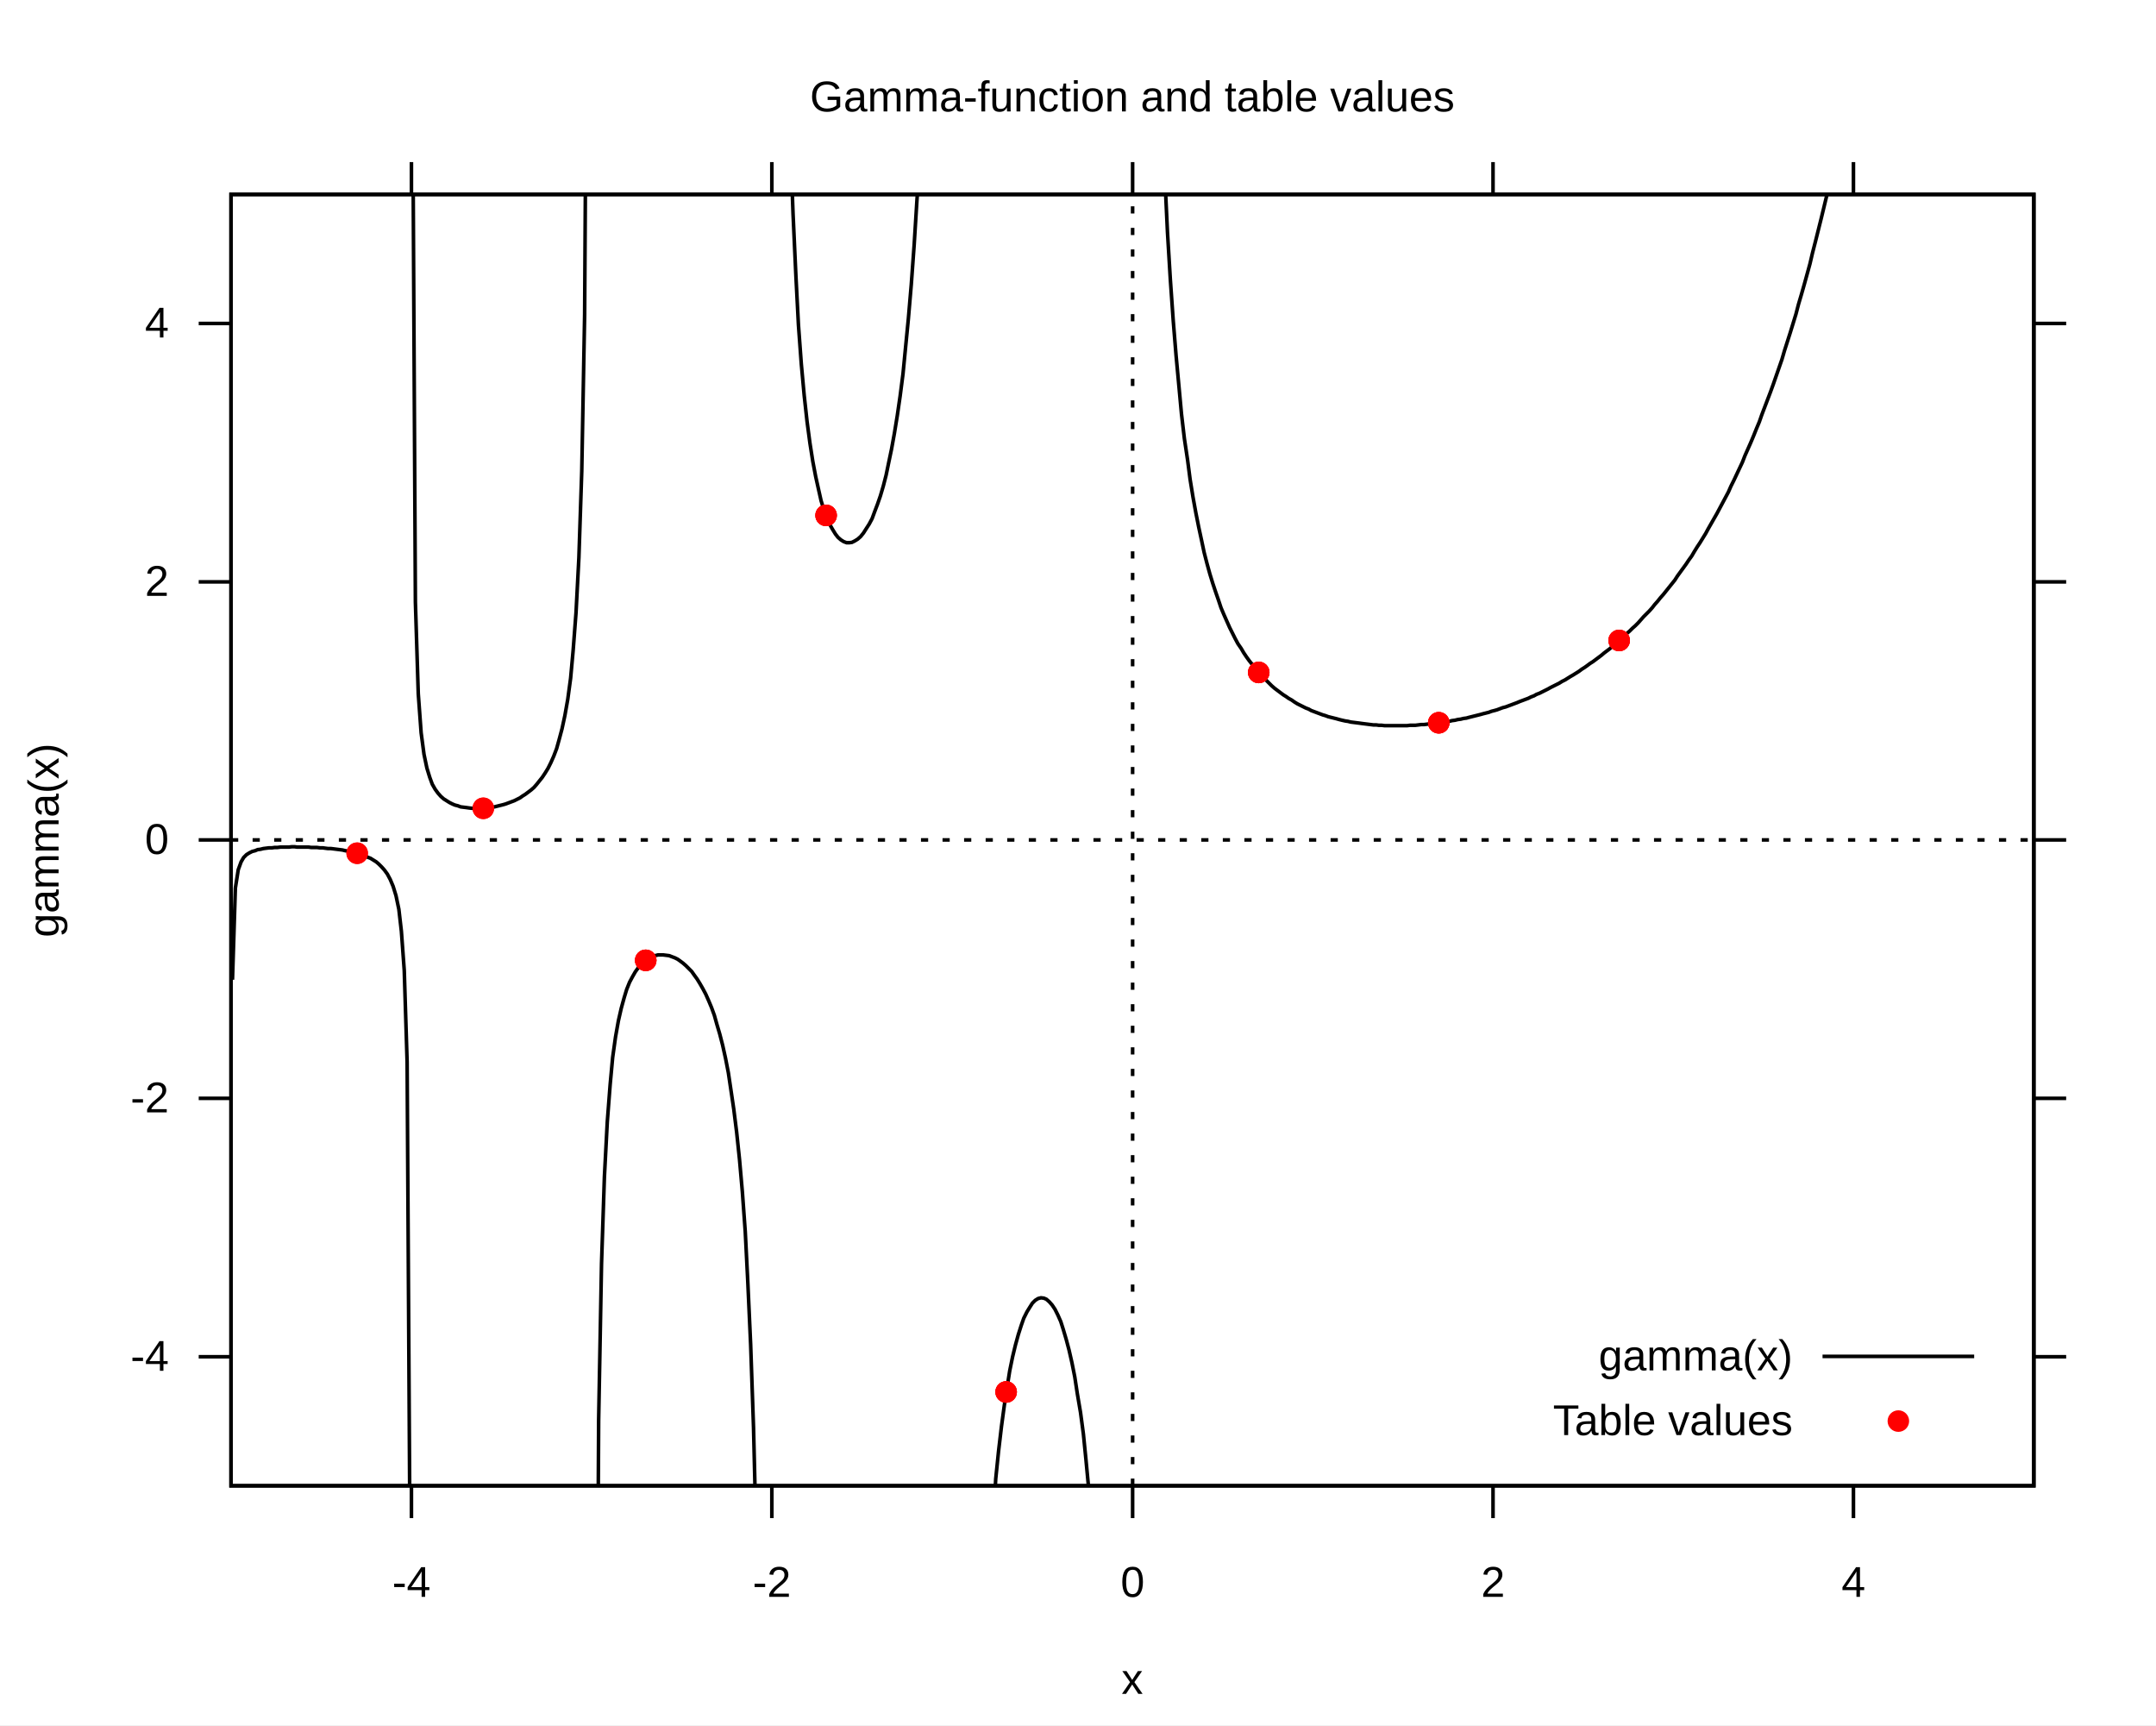
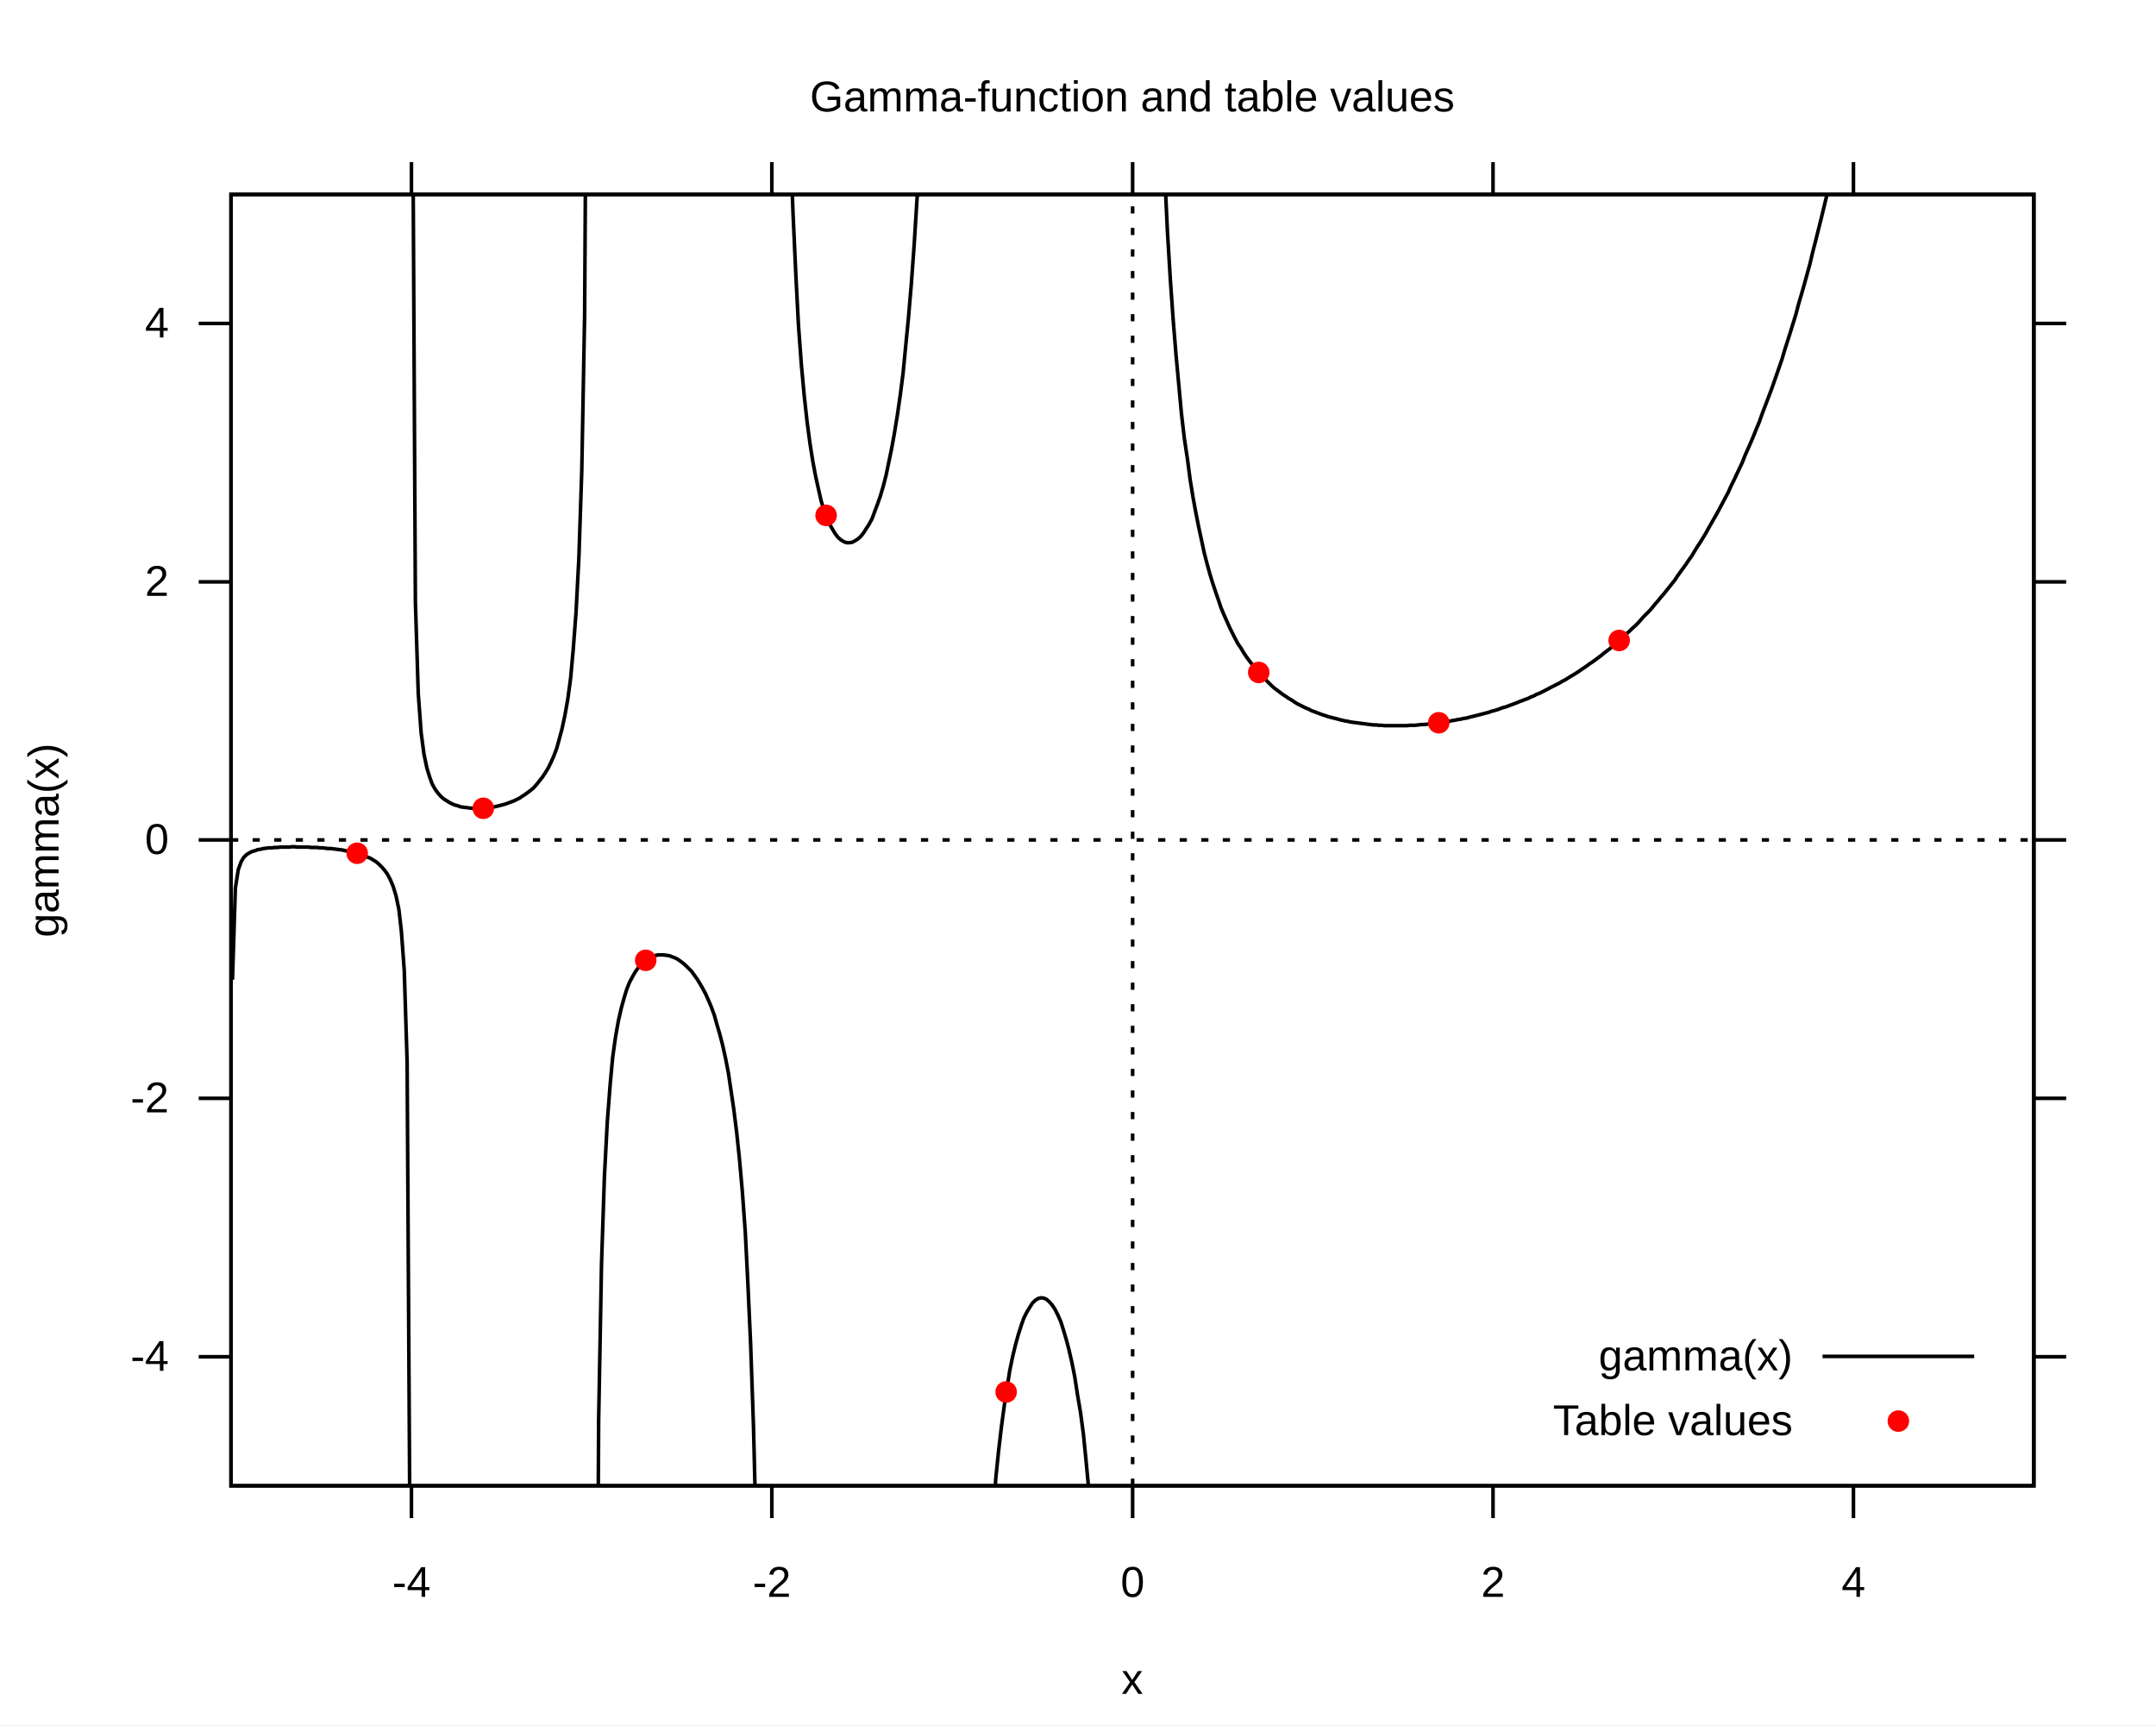
<svg xmlns="http://www.w3.org/2000/svg" xmlns:xlink="http://www.w3.org/1999/xlink" width="600" height="480" viewBox="0 0 600 480">
  <g id="gnuplot_canvas">
    <rect x="0" y="0" width="600" height="480" fill="#ffffff" />
    <defs>
      <circle id="gpDot" r="0.5" stroke-width="0.5" />
      <path id="gpPt0" stroke-width="0.222" stroke="currentColor" d="M-1,0 h2 M0,-1 v2" />
      <path id="gpPt1" stroke-width="0.222" stroke="currentColor" d="M-1,-1 L1,1 M1,-1 L-1,1" />
      <path id="gpPt2" stroke-width="0.222" stroke="currentColor" d="M-1,0 L1,0 M0,-1 L0,1 M-1,-1 L1,1 M-1,1 L1,-1" />
      <rect id="gpPt3" stroke-width="0.222" stroke="currentColor" x="-1" y="-1" width="2" height="2" />
      <rect id="gpPt4" stroke-width="0.222" stroke="currentColor" fill="currentColor" x="-1" y="-1" width="2" height="2" />
      <circle id="gpPt5" stroke-width="0.222" stroke="currentColor" cx="0" cy="0" r="1" />
      <use xlink:href="#gpPt5" id="gpPt6" fill="currentColor" stroke="none" />
      <path id="gpPt7" stroke-width="0.222" stroke="currentColor" d="M0,-1.33 L-1.33,0.67 L1.33,0.67 z" />
      <use xlink:href="#gpPt7" id="gpPt8" fill="currentColor" stroke="none" />
      <use xlink:href="#gpPt7" id="gpPt9" stroke="currentColor" transform="rotate(180)" />
      <use xlink:href="#gpPt9" id="gpPt10" fill="currentColor" stroke="none" />
      <use xlink:href="#gpPt3" id="gpPt11" stroke="currentColor" transform="rotate(45)" />
      <use xlink:href="#gpPt11" id="gpPt12" fill="currentColor" stroke="none" />
      <path id="gpPt13" stroke-width="0.222" stroke="currentColor" d="M0,1.330 L1.265,0.411 L0.782,-1.067 L-0.782,-1.076 L-1.265,0.411 z" />
      <use xlink:href="#gpPt13" id="gpPt14" fill="currentColor" stroke="none" />
      <filter id="textbox" filterUnits="objectBoundingBox" x="0" y="0" height="1" width="1">
        <feFlood flood-color="#FFFFFF" flood-opacity="1" result="bgnd" />
        <feComposite in="SourceGraphic" in2="bgnd" operator="atop" />
      </filter>
      <filter id="greybox" filterUnits="objectBoundingBox" x="0" y="0" height="1" width="1">
        <feFlood flood-color="lightgrey" flood-opacity="1" result="grey" />
        <feComposite in="SourceGraphic" in2="grey" operator="atop" />
      </filter>
    </defs>
    <g fill="none" color="#FFFFFF" stroke="currentColor" stroke-width="1.00" stroke-linecap="butt" stroke-linejoin="miter">
</g>
    <g fill="none" color="black" stroke="currentColor" stroke-width="1.00" stroke-linecap="butt" stroke-linejoin="miter">
      <path stroke="black" d="M64.3,377.5 L55.3,377.5 M566.0,377.5 L575.0,377.5  " />
      <g transform="translate(47.0,381.4)" stroke="none" fill="black" font-family="Arial" font-size="12.00" text-anchor="end">
        <text>
          <tspan font-family="Arial">-4</tspan>
        </text>
      </g>
    </g>
    <g fill="none" color="black" stroke="currentColor" stroke-width="1.00" stroke-linecap="butt" stroke-linejoin="miter">
      <path stroke="black" d="M64.3,305.6 L55.3,305.6 M566.0,305.6 L575.0,305.6  " />
      <g transform="translate(47.0,309.5)" stroke="none" fill="black" font-family="Arial" font-size="12.00" text-anchor="end">
        <text>
          <tspan font-family="Arial">-2</tspan>
        </text>
      </g>
    </g>
    <g fill="none" color="black" stroke="currentColor" stroke-width="1.00" stroke-linecap="butt" stroke-linejoin="miter">
      <path stroke="black" d="M64.3,233.7 L55.3,233.7 M566.0,233.7 L575.0,233.7  " />
      <g transform="translate(47.0,237.6)" stroke="none" fill="black" font-family="Arial" font-size="12.00" text-anchor="end">
        <text>
          <tspan font-family="Arial"> 0</tspan>
        </text>
      </g>
    </g>
    <g fill="none" color="black" stroke="currentColor" stroke-width="1.00" stroke-linecap="butt" stroke-linejoin="miter">
      <path stroke="black" d="M64.3,161.9 L55.3,161.9 M566.0,161.9 L575.0,161.9  " />
      <g transform="translate(47.0,165.8)" stroke="none" fill="black" font-family="Arial" font-size="12.00" text-anchor="end">
        <text>
          <tspan font-family="Arial"> 2</tspan>
        </text>
      </g>
    </g>
    <g fill="none" color="black" stroke="currentColor" stroke-width="1.00" stroke-linecap="butt" stroke-linejoin="miter">
      <path stroke="black" d="M64.3,90.0 L55.3,90.0 M566.0,90.0 L575.0,90.0  " />
      <g transform="translate(47.0,93.9)" stroke="none" fill="black" font-family="Arial" font-size="12.00" text-anchor="end">
        <text>
          <tspan font-family="Arial"> 4</tspan>
        </text>
      </g>
    </g>
    <g fill="none" color="black" stroke="currentColor" stroke-width="1.00" stroke-linecap="butt" stroke-linejoin="miter">
      <path stroke="black" d="M114.5,413.4 L114.5,422.4 M114.5,54.1 L114.5,45.1  " />
      <g transform="translate(114.5,444.3)" stroke="none" fill="black" font-family="Arial" font-size="12.00" text-anchor="middle">
        <text>
          <tspan font-family="Arial">-4</tspan>
        </text>
      </g>
    </g>
    <g fill="none" color="black" stroke="currentColor" stroke-width="1.00" stroke-linecap="butt" stroke-linejoin="miter">
      <path stroke="black" d="M214.8,413.4 L214.8,422.4 M214.8,54.1 L214.8,45.1  " />
      <g transform="translate(214.8,444.3)" stroke="none" fill="black" font-family="Arial" font-size="12.00" text-anchor="middle">
        <text>
          <tspan font-family="Arial">-2</tspan>
        </text>
      </g>
    </g>
    <g fill="none" color="black" stroke="currentColor" stroke-width="1.00" stroke-linecap="butt" stroke-linejoin="miter">
      <path stroke="black" d="M315.2,413.4 L315.2,422.4 M315.2,54.1 L315.2,45.1  " />
      <g transform="translate(315.2,444.3)" stroke="none" fill="black" font-family="Arial" font-size="12.00" text-anchor="middle">
        <text>
          <tspan font-family="Arial"> 0</tspan>
        </text>
      </g>
    </g>
    <g fill="none" color="black" stroke="currentColor" stroke-width="1.00" stroke-linecap="butt" stroke-linejoin="miter">
      <path stroke="black" d="M415.5,413.4 L415.5,422.4 M415.5,54.1 L415.5,45.1  " />
      <g transform="translate(415.5,444.3)" stroke="none" fill="black" font-family="Arial" font-size="12.00" text-anchor="middle">
        <text>
          <tspan font-family="Arial"> 2</tspan>
        </text>
      </g>
    </g>
    <g fill="none" color="black" stroke="currentColor" stroke-width="1.00" stroke-linecap="butt" stroke-linejoin="miter">
      <path stroke="black" d="M515.8,413.4 L515.8,422.4 M515.8,54.1 L515.8,45.1  " />
      <g transform="translate(515.8,444.3)" stroke="none" fill="black" font-family="Arial" font-size="12.00" text-anchor="middle">
        <text>
          <tspan font-family="Arial"> 4</tspan>
        </text>
      </g>
    </g>
    <g fill="none" color="black" stroke="currentColor" stroke-width="1.00" stroke-linecap="butt" stroke-linejoin="miter">
</g>
    <g fill="none" color="gray" stroke="currentColor" stroke-width="1.00" stroke-linecap="butt" stroke-linejoin="miter">
      <path stroke="black" stroke-dasharray="2,4" d="M64.3,233.7 L566.0,233.7  " />
    </g>
    <g fill="none" color="gray" stroke="currentColor" stroke-width="1.00" stroke-linecap="butt" stroke-linejoin="miter">
      <path stroke="black" stroke-dasharray="2,4" d="M315.2,413.4 L315.2,54.1  " />
    </g>
    <g fill="none" color="black" stroke="currentColor" stroke-width="1.00" stroke-linecap="butt" stroke-linejoin="miter">
      <path stroke="black" d="M64.3,54.1 L64.3,413.4 L566.0,413.4 L566.0,54.1 L64.3,54.1 Z  " />
    </g>
    <g fill="none" color="black" stroke="currentColor" stroke-width="1.00" stroke-linecap="butt" stroke-linejoin="miter">
      <g transform="translate(16.3,233.8) rotate(270)" stroke="none" fill="black" font-family="Arial" font-size="12.00" text-anchor="middle">
        <text>
          <tspan font-family="Arial">gamma(x)</tspan>
        </text>
      </g>
    </g>
    <g fill="none" color="black" stroke="currentColor" stroke-width="1.00" stroke-linecap="butt" stroke-linejoin="miter">
      <g transform="translate(315.1,471.3)" stroke="none" fill="black" font-family="Arial" font-size="12.00" text-anchor="middle">
        <text>
          <tspan font-family="Arial">x</tspan>
        </text>
      </g>
    </g>
    <g fill="none" color="black" stroke="currentColor" stroke-width="1.00" stroke-linecap="butt" stroke-linejoin="miter">
      <g transform="translate(315.1,31.0)" stroke="none" fill="black" font-family="Arial" font-size="12.00" text-anchor="middle">
        <text>
          <tspan font-family="Arial">Gamma-function and table values</tspan>
        </text>
      </g>
    </g>
    <g id="gnuplot_plot_1">
      <g fill="none" color="black" stroke="currentColor" stroke-width="1.00" stroke-linecap="butt" stroke-linejoin="miter">
        <g transform="translate(498.9,381.3)" stroke="none" fill="black" font-family="Arial" font-size="12.00" text-anchor="end">
          <text>
            <tspan font-family="Arial">gamma(x)</tspan>
          </text>
        </g>
      </g>
      <g fill="none" color="black" stroke="currentColor" stroke-width="1.00" stroke-linecap="butt" stroke-linejoin="miter">
        <path stroke="rgb(  0,   0,   0)" d="M507.2,377.4 L549.4,377.4 M64.7,272.6 L65.5,247.1 L66.3,242.0 L67.1,239.8 L67.8,238.6 L68.6,237.8   L69.4,237.3 L70.2,236.9 L71.0,236.7 L71.7,236.4 L72.5,236.3 L73.3,236.1 L74.1,236.0 L74.9,235.9   L75.7,235.9 L76.4,235.8 L77.2,235.8 L78.0,235.7 L78.8,235.7 L79.6,235.7 L80.4,235.7 L81.2,235.6   L82.0,235.6 L82.7,235.7 L83.5,235.7 L84.3,235.7 L85.1,235.7 L85.9,235.7 L86.6,235.8 L87.4,235.8   L88.2,235.8 L89.0,235.9 L89.8,235.9 L90.5,236.0 L91.3,236.1 L92.1,236.1 L92.9,236.2 L93.7,236.3   L94.5,236.4 L95.3,236.5 L96.1,236.7 L96.8,236.8 L97.6,237.0 L98.4,237.1 L99.2,237.3 L100.0,237.6   L100.8,237.8 L101.5,238.1 L102.3,238.5 L103.1,238.8 L103.9,239.3 L104.7,239.8 L105.4,240.4 L106.2,241.2   L107.0,242.1 L107.8,243.2 L108.6,244.7 L109.4,246.6 L110.2,249.2 L111.0,253.0 L111.7,259.1 L112.5,270.0   L113.3,295.5 L114.0,413.4 M115.0,54.1 L115.6,167.5 L116.4,193.0 L117.2,203.9 L118.0,209.9 L118.8,213.7   L119.6,216.3 L120.3,218.2 L121.1,219.6 L121.9,220.7 L122.7,221.6 L123.5,222.3 L124.3,222.8 L125.1,223.3   L125.9,223.7 L126.6,224.0 L127.4,224.2 L128.2,224.5 L129.0,224.6 L129.8,224.7 L130.5,224.8 L131.3,224.9   L132.1,224.9 L132.9,224.9 L133.7,224.9 L134.4,224.9 L135.2,224.8 L136.0,224.7 L136.8,224.6 L137.6,224.5   L138.4,224.3 L139.2,224.1 L140.0,223.9 L140.7,223.7 L141.5,223.4 L142.3,223.1 L143.1,222.8 L143.9,222.4   L144.7,222.0 L145.4,221.5 L146.2,221.0 L147.0,220.4 L147.8,219.8 L148.6,219.1 L149.3,218.3 L150.1,217.3   L150.9,216.3 L151.7,215.1 L152.5,213.8 L153.3,212.2 L154.1,210.4 L154.9,208.3 L155.6,205.8 L156.4,202.8   L157.2,199.1 L158.0,194.6 L158.8,188.7 L159.5,181.0 L160.3,170.5 L161.1,155.2 L161.9,131.1 L162.7,87.5   L162.9,54.1 M166.5,413.4 L166.6,395.1 L167.4,351.6 L168.2,327.5 L169.0,312.2 L169.8,301.8 L170.5,294.2   L171.3,288.5 L172.1,284.0 L172.9,280.5 L173.7,277.6 L174.4,275.3 L175.2,273.3 L176.0,271.8 L176.8,270.4   L177.6,269.3 L178.3,268.4 L179.1,267.6 L179.9,267.0 L180.7,266.6 L181.5,266.2 L182.3,265.9 L183.1,265.7   L183.9,265.7 L184.6,265.7 L185.4,265.8 L186.2,265.9 L187.0,266.2 L187.8,266.5 L188.6,266.9 L189.3,267.4   L190.1,268.0 L190.9,268.7 L191.7,269.5 L192.5,270.3 L193.2,271.3 L194.0,272.4 L194.8,273.7 L195.6,275.1   L196.4,276.6 L197.2,278.4 L198.0,280.3 L198.8,282.5 L199.5,285.0 L200.3,287.7 L201.1,290.8 L201.9,294.4   L202.7,298.5 L203.4,303.2 L204.2,308.6 L205.0,315.0 L205.8,322.6 L206.6,331.7 L207.4,342.7 L208.1,356.5   L208.9,374.1 L209.7,397.2 L210.1,413.4 M220.5,54.1 L220.7,59.5 L221.5,76.9 L222.2,90.4 L223.0,101.3   L223.8,110.0 L224.6,117.3 L225.4,123.3 L226.2,128.4 L227.0,132.6 L227.8,136.2 L228.5,139.3 L229.3,141.9   L230.1,144.0 L230.9,145.9 L231.7,147.3 L232.5,148.6 L233.2,149.5 L234.0,150.2 L234.8,150.7 L235.6,151.0   L236.4,151.0 L237.1,150.9 L237.9,150.5 L238.7,150.0 L239.5,149.3 L240.3,148.3 L241.0,147.2 L241.9,145.8   L242.7,144.3 L243.4,142.4 L244.2,140.3 L245.0,138.0 L245.8,135.3 L246.6,132.2 L247.3,128.8 L248.1,125.0   L248.9,120.6 L249.7,115.7 L250.5,110.2 L251.3,104.0 L252.0,96.8 L252.8,88.6 L253.6,79.2 L254.4,68.2   L255.2,55.4 L255.3,54.1 M277.0,413.4 L277.1,411.5 L277.9,403.7 L278.7,396.9 L279.5,391.0 L280.3,385.8   L281.0,381.4 L281.8,377.5 L282.6,374.2 L283.4,371.3 L284.2,368.8 L284.9,366.8 L285.8,365.0 L286.6,363.7   L287.3,362.6 L288.1,361.8 L288.9,361.3 L289.7,361.1 L290.5,361.2 L291.2,361.5 L292.0,362.2 L292.8,363.1   L293.6,364.3 L294.4,365.9 L295.2,367.7 L295.9,369.9 L296.7,372.6 L297.5,375.6 L298.3,379.1 L299.1,383.1   L299.8,387.7 L300.7,393.0 L301.5,399.0 L302.2,406.0 L302.9,413.4 M324.4,54.1 L324.9,64.6 L325.7,77.8   L326.5,89.2 L327.3,99.0 L328.1,107.6 L328.8,115.2 L329.6,122.0 L330.5,128.0 L331.2,133.4 L332.0,138.3   L332.8,142.7 L333.6,146.7 L334.4,150.4 L335.1,153.7 L335.9,156.8 L336.7,159.7 L337.5,162.3 L338.3,164.7   L339.1,167.0 L339.8,169.1 L340.6,171.0 L341.4,172.8 L342.2,174.6 L343.0,176.2 L343.7,177.6 L344.5,179.1   L345.4,180.4 L346.1,181.6 L346.9,182.8 L347.7,183.9 L348.5,184.9 L349.3,185.9 L350.0,186.8 L350.8,187.7   L351.6,188.6 L352.4,189.3 L353.2,190.1 L353.9,190.8 L354.7,191.5 L355.5,192.1 L356.3,192.7 L357.1,193.3   L357.9,193.8 L358.6,194.3 L359.5,194.8 L360.2,195.3 L361.0,195.8 L361.8,196.2 L362.6,196.6 L363.4,197.0   L364.2,197.3 L364.9,197.7 L365.7,198.0 L366.5,198.3 L367.3,198.6 L368.1,198.9 L368.8,199.1 L369.6,199.4   L370.4,199.6 L371.2,199.8 L372.0,200.0 L372.7,200.2 L373.5,200.4 L374.4,200.6 L375.1,200.7 L375.9,200.9   L376.7,201.0 L377.5,201.1 L378.3,201.2 L379.0,201.3 L379.8,201.4 L380.6,201.5 L381.4,201.6 L382.2,201.7   L383.0,201.7 L383.7,201.8 L384.5,201.8 L385.3,201.9 L386.1,201.9 L386.9,201.9 L387.6,201.9 L388.4,201.9   L389.3,201.9 L390.0,201.9 L390.8,201.9 L391.6,201.9 L392.4,201.8 L393.2,201.8 L393.9,201.8 L394.7,201.7   L395.5,201.6 L396.3,201.6 L397.1,201.5 L397.8,201.4 L398.6,201.3 L399.4,201.2 L400.2,201.1 L401.0,201.0   L401.8,200.9 L402.5,200.8 L403.3,200.7 L404.1,200.5 L404.9,200.4 L405.7,200.2 L406.5,200.1 L407.3,199.9   L408.1,199.8 L408.8,199.6 L409.6,199.4 L410.4,199.2 L411.2,199.0 L412.0,198.8 L412.7,198.6 L413.5,198.4   L414.3,198.2 L415.1,197.9 L415.9,197.7 L416.6,197.5 L417.4,197.2 L418.2,196.9 L419.0,196.7 L419.8,196.4   L420.6,196.1 L421.4,195.8 L422.2,195.5 L422.9,195.2 L423.7,194.9 L424.5,194.6 L425.3,194.3 L426.1,193.9   L426.9,193.6 L427.6,193.2 L428.4,192.9 L429.2,192.5 L430.0,192.1 L430.8,191.7 L431.5,191.3 L432.3,190.9   L433.1,190.5 L433.9,190.1 L434.7,189.6 L435.5,189.2 L436.3,188.7 L437.1,188.2 L437.8,187.8 L438.6,187.3   L439.4,186.8 L440.2,186.2 L441.0,185.7 L441.7,185.2 L442.5,184.6 L443.3,184.1 L444.1,183.5 L444.9,182.9   L445.7,182.3 L446.4,181.7 L447.2,181.1 L448.0,180.5 L448.8,179.8 L449.6,179.1 L450.4,178.5 L451.2,177.8   L452.0,177.1 L452.7,176.3 L453.5,175.6 L454.3,174.8 L455.1,174.1 L455.9,173.3 L456.6,172.5 L457.4,171.6   L458.2,170.8 L459.0,170.0 L459.8,169.1 L460.5,168.2 L461.3,167.3 L462.1,166.3 L462.9,165.4 L463.7,164.4   L464.5,163.4 L465.3,162.4 L466.1,161.4 L466.8,160.3 L467.6,159.2 L468.4,158.1 L469.2,157.0 L470.0,155.8   L470.8,154.7 L471.5,153.5 L472.3,152.2 L473.1,151.0 L473.9,149.7 L474.7,148.4 L475.4,147.1 L476.2,145.7   L477.0,144.3 L477.8,142.9 L478.6,141.4 L479.4,139.9 L480.2,138.4 L481.0,136.9 L481.7,135.3 L482.5,133.7   L483.3,132.0 L484.1,130.3 L484.9,128.6 L485.6,126.8 L486.4,125.0 L487.2,123.2 L488.0,121.3 L488.8,119.3   L489.6,117.4 L490.3,115.4 L491.1,113.3 L491.9,111.2 L492.7,109.1 L493.5,106.9 L494.3,104.6 L495.1,102.3   L495.9,100.0 L496.6,97.6 L497.4,95.1 L498.2,92.6 L499.0,90.0 L499.8,87.4 L500.5,84.7 L501.3,82.0   L502.1,79.2 L502.9,76.3 L503.7,73.4 L504.4,70.4 L505.2,67.3 L506.0,64.1 L506.8,60.9 L507.6,57.6   L508.4,54.3 L508.4,54.1  " />
      </g>
    </g>
    <g id="gnuplot_plot_2">
      <g fill="none" color="black" stroke="currentColor" stroke-width="1.00" stroke-linecap="butt" stroke-linejoin="miter">
        <g transform="translate(498.9,399.3)" stroke="none" fill="black" font-family="Arial" font-size="12.00" text-anchor="end">
          <text>
            <tspan font-family="Arial">Table values</tspan>
          </text>
        </g>
      </g>
      <g fill="none" color="black" stroke="currentColor" stroke-width="1.00" stroke-linecap="butt" stroke-linejoin="miter">
-         <use xlink:href="#gpPt6" transform="translate(179.7,267.2) scale(2.70)" color="rgb(255,   0,   0)" />
-         <use xlink:href="#gpPt6" transform="translate(229.9,143.4) scale(2.70)" color="rgb(255,   0,   0)" />
-         <use xlink:href="#gpPt6" transform="translate(280.0,387.3) scale(2.70)" color="rgb(255,   0,   0)" />
-         <use xlink:href="#gpPt6" transform="translate(350.3,187.1) scale(2.70)" color="rgb(255,   0,   0)" />
-         <use xlink:href="#gpPt6" transform="translate(400.4,201.1) scale(2.70)" color="rgb(255,   0,   0)" />
-         <use xlink:href="#gpPt6" transform="translate(450.6,178.2) scale(2.70)" color="rgb(255,   0,   0)" />
-         <use xlink:href="#gpPt6" transform="translate(99.4,237.4) scale(2.70)" color="rgb(255,   0,   0)" />
-         <use xlink:href="#gpPt6" transform="translate(134.5,224.9) scale(2.70)" color="rgb(255,   0,   0)" />
-         <use xlink:href="#gpPt6" transform="translate(179.7,267.2) scale(2.70)" color="rgb(255,   0,   0)" />
-         <use xlink:href="#gpPt6" transform="translate(229.9,143.4) scale(2.70)" color="rgb(255,   0,   0)" />
-         <use xlink:href="#gpPt6" transform="translate(280.0,387.3) scale(2.70)" color="rgb(255,   0,   0)" />
-         <use xlink:href="#gpPt6" transform="translate(350.3,187.1) scale(2.70)" color="rgb(255,   0,   0)" />
-         <use xlink:href="#gpPt6" transform="translate(400.4,201.1) scale(2.70)" color="rgb(255,   0,   0)" />
-         <use xlink:href="#gpPt6" transform="translate(450.6,178.2) scale(2.70)" color="rgb(255,   0,   0)" />
        <use xlink:href="#gpPt6" transform="translate(99.4,237.4) scale(2.70)" color="rgb(255,   0,   0)" />
        <use xlink:href="#gpPt6" transform="translate(134.5,224.9) scale(2.70)" color="rgb(255,   0,   0)" />
        <use xlink:href="#gpPt6" transform="translate(179.7,267.2) scale(2.70)" color="rgb(255,   0,   0)" />
        <use xlink:href="#gpPt6" transform="translate(229.9,143.4) scale(2.70)" color="rgb(255,   0,   0)" />
        <use xlink:href="#gpPt6" transform="translate(280.0,387.3) scale(2.70)" color="rgb(255,   0,   0)" />
        <use xlink:href="#gpPt6" transform="translate(350.3,187.1) scale(2.70)" color="rgb(255,   0,   0)" />
        <use xlink:href="#gpPt6" transform="translate(400.4,201.1) scale(2.70)" color="rgb(255,   0,   0)" />
        <use xlink:href="#gpPt6" transform="translate(450.6,178.2) scale(2.70)" color="rgb(255,   0,   0)" />
        <use xlink:href="#gpPt6" transform="translate(528.3,395.4) scale(2.70)" color="rgb(255,   0,   0)" />
      </g>
    </g>
    <g fill="none" color="#FFFFFF" stroke="rgb(255,   0,   0)" stroke-width="2.00" stroke-linecap="butt" stroke-linejoin="miter">
</g>
    <g fill="none" color="black" stroke="currentColor" stroke-width="2.00" stroke-linecap="butt" stroke-linejoin="miter">
</g>
    <g fill="none" color="black" stroke="black" stroke-width="1.00" stroke-linecap="butt" stroke-linejoin="miter">
</g>
    <g fill="none" color="black" stroke="currentColor" stroke-width="1.00" stroke-linecap="butt" stroke-linejoin="miter">
      <path stroke="black" d="M64.3,54.1 L64.3,413.4 L566.0,413.4 L566.0,54.1 L64.3,54.1 Z  " />
    </g>
    <g fill="none" color="black" stroke="currentColor" stroke-width="1.00" stroke-linecap="butt" stroke-linejoin="miter">
</g>
  </g>
</svg>
